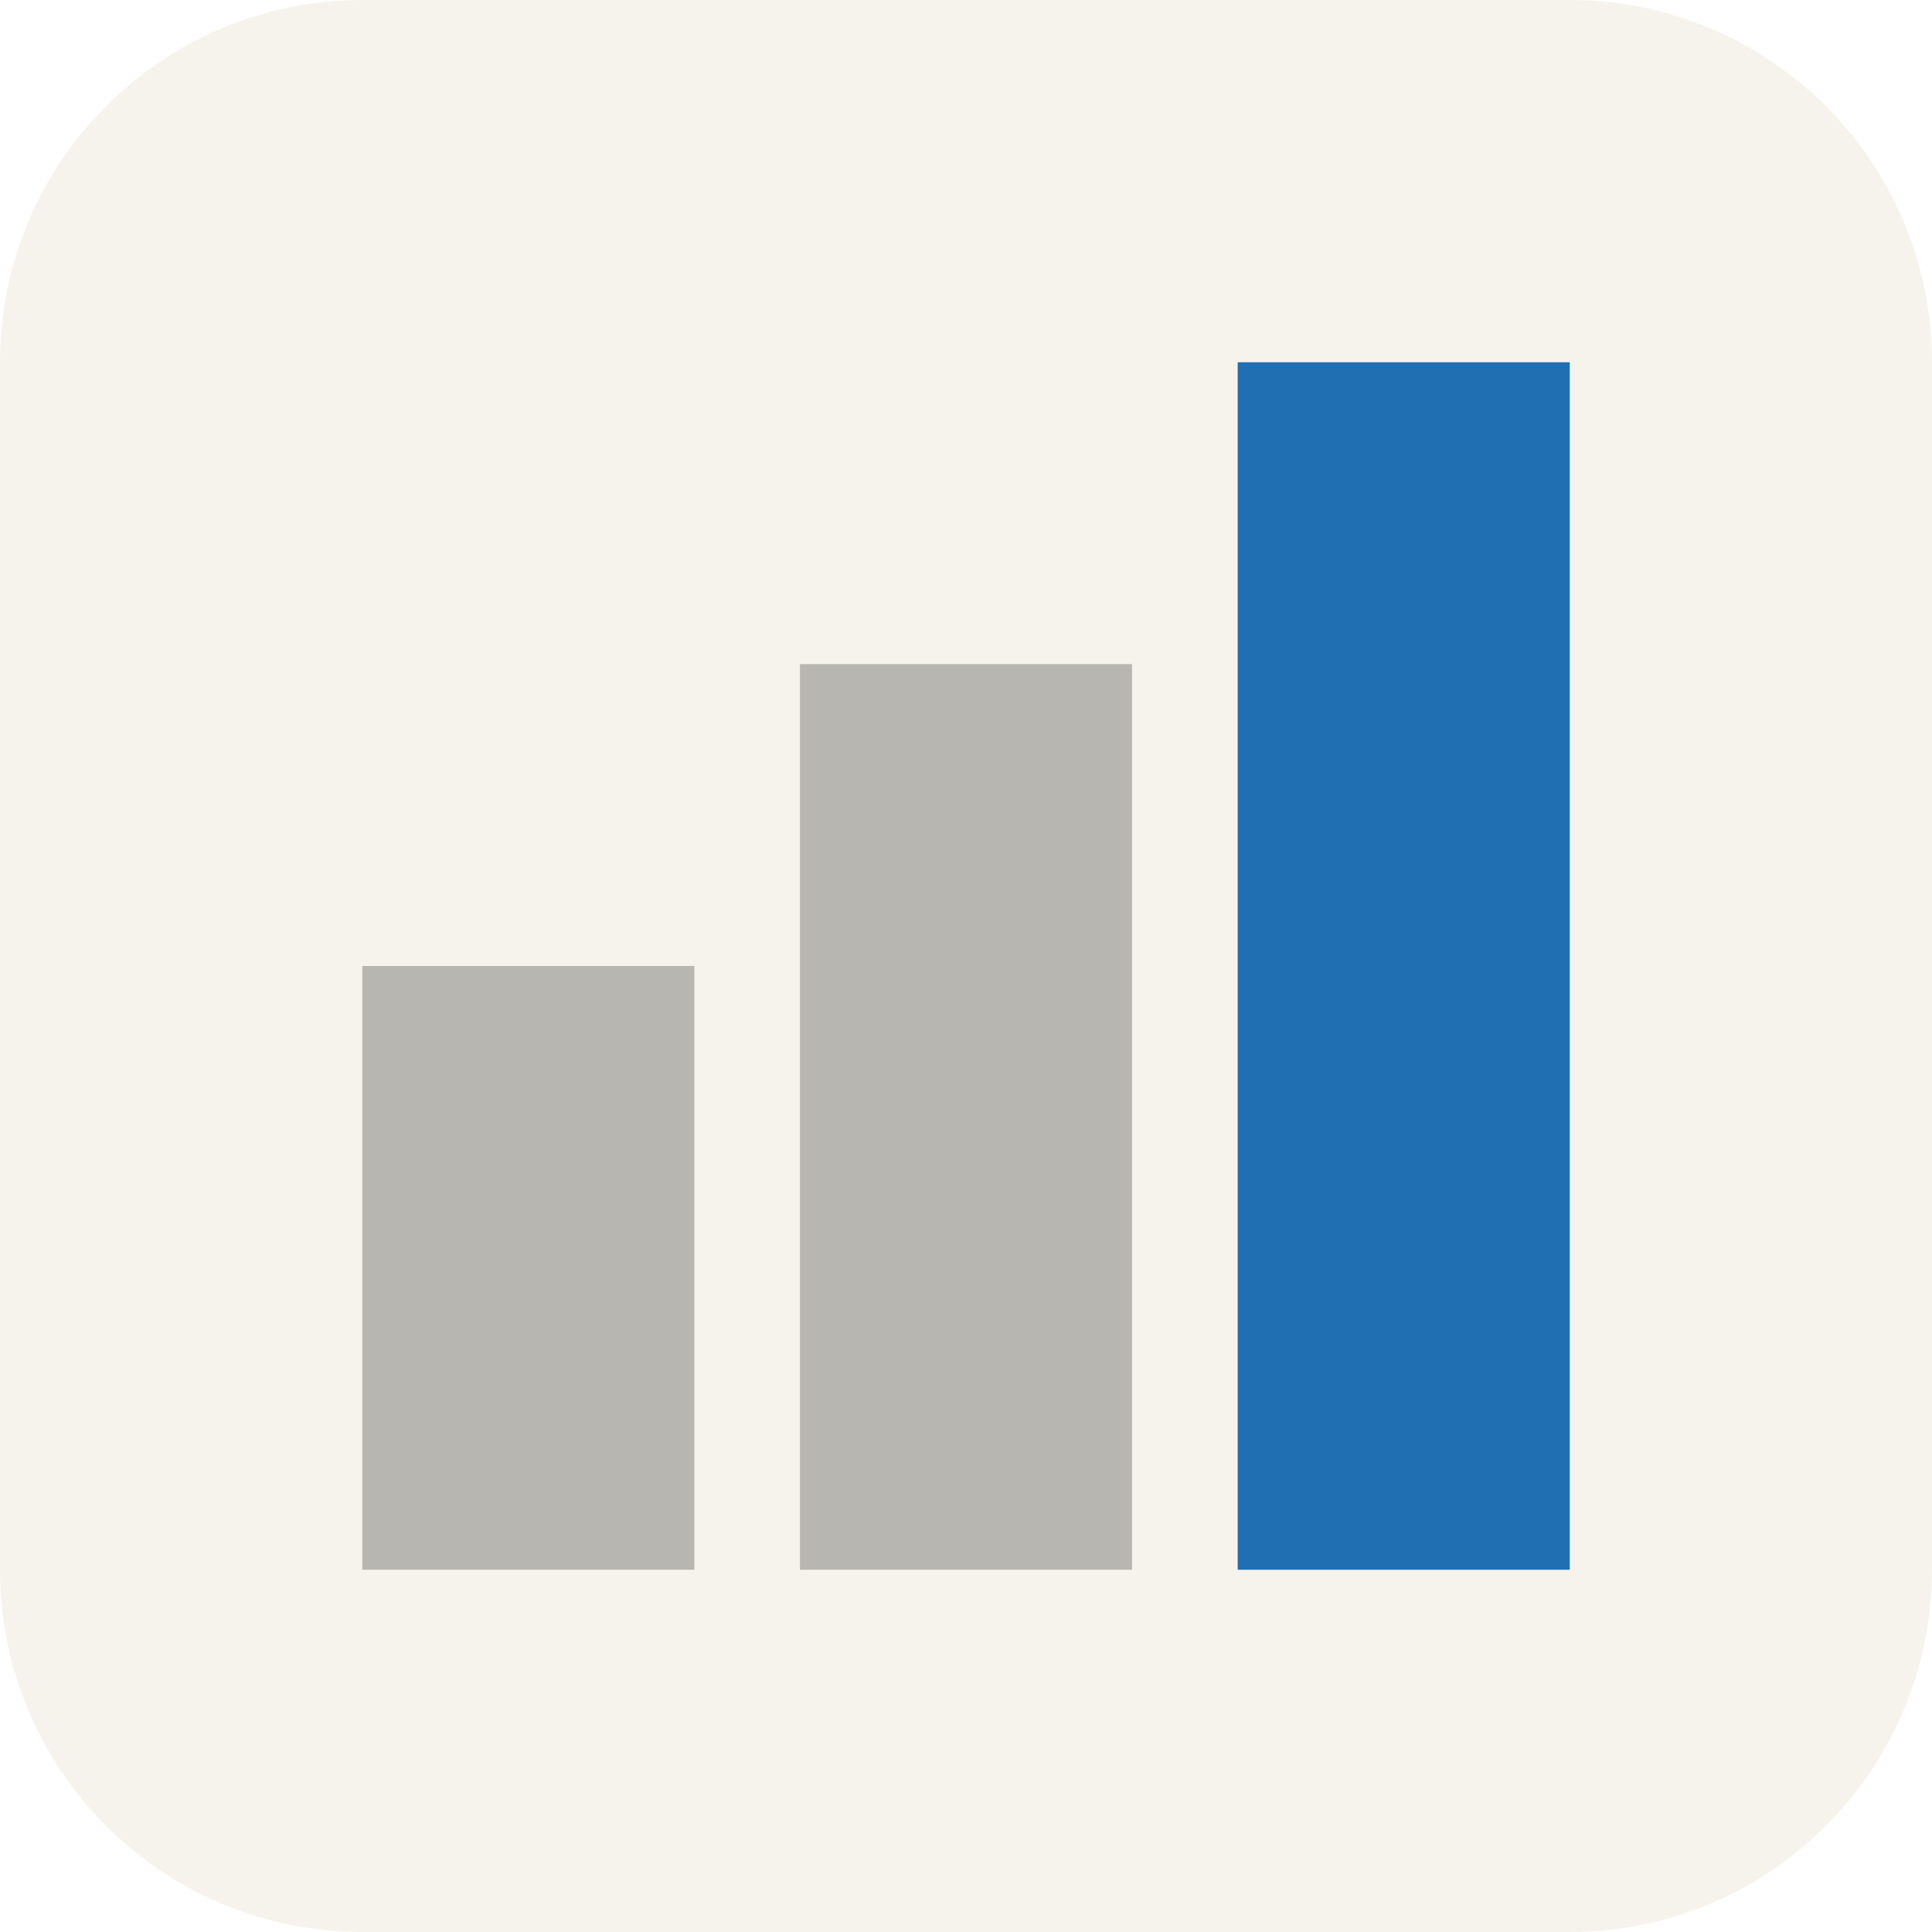
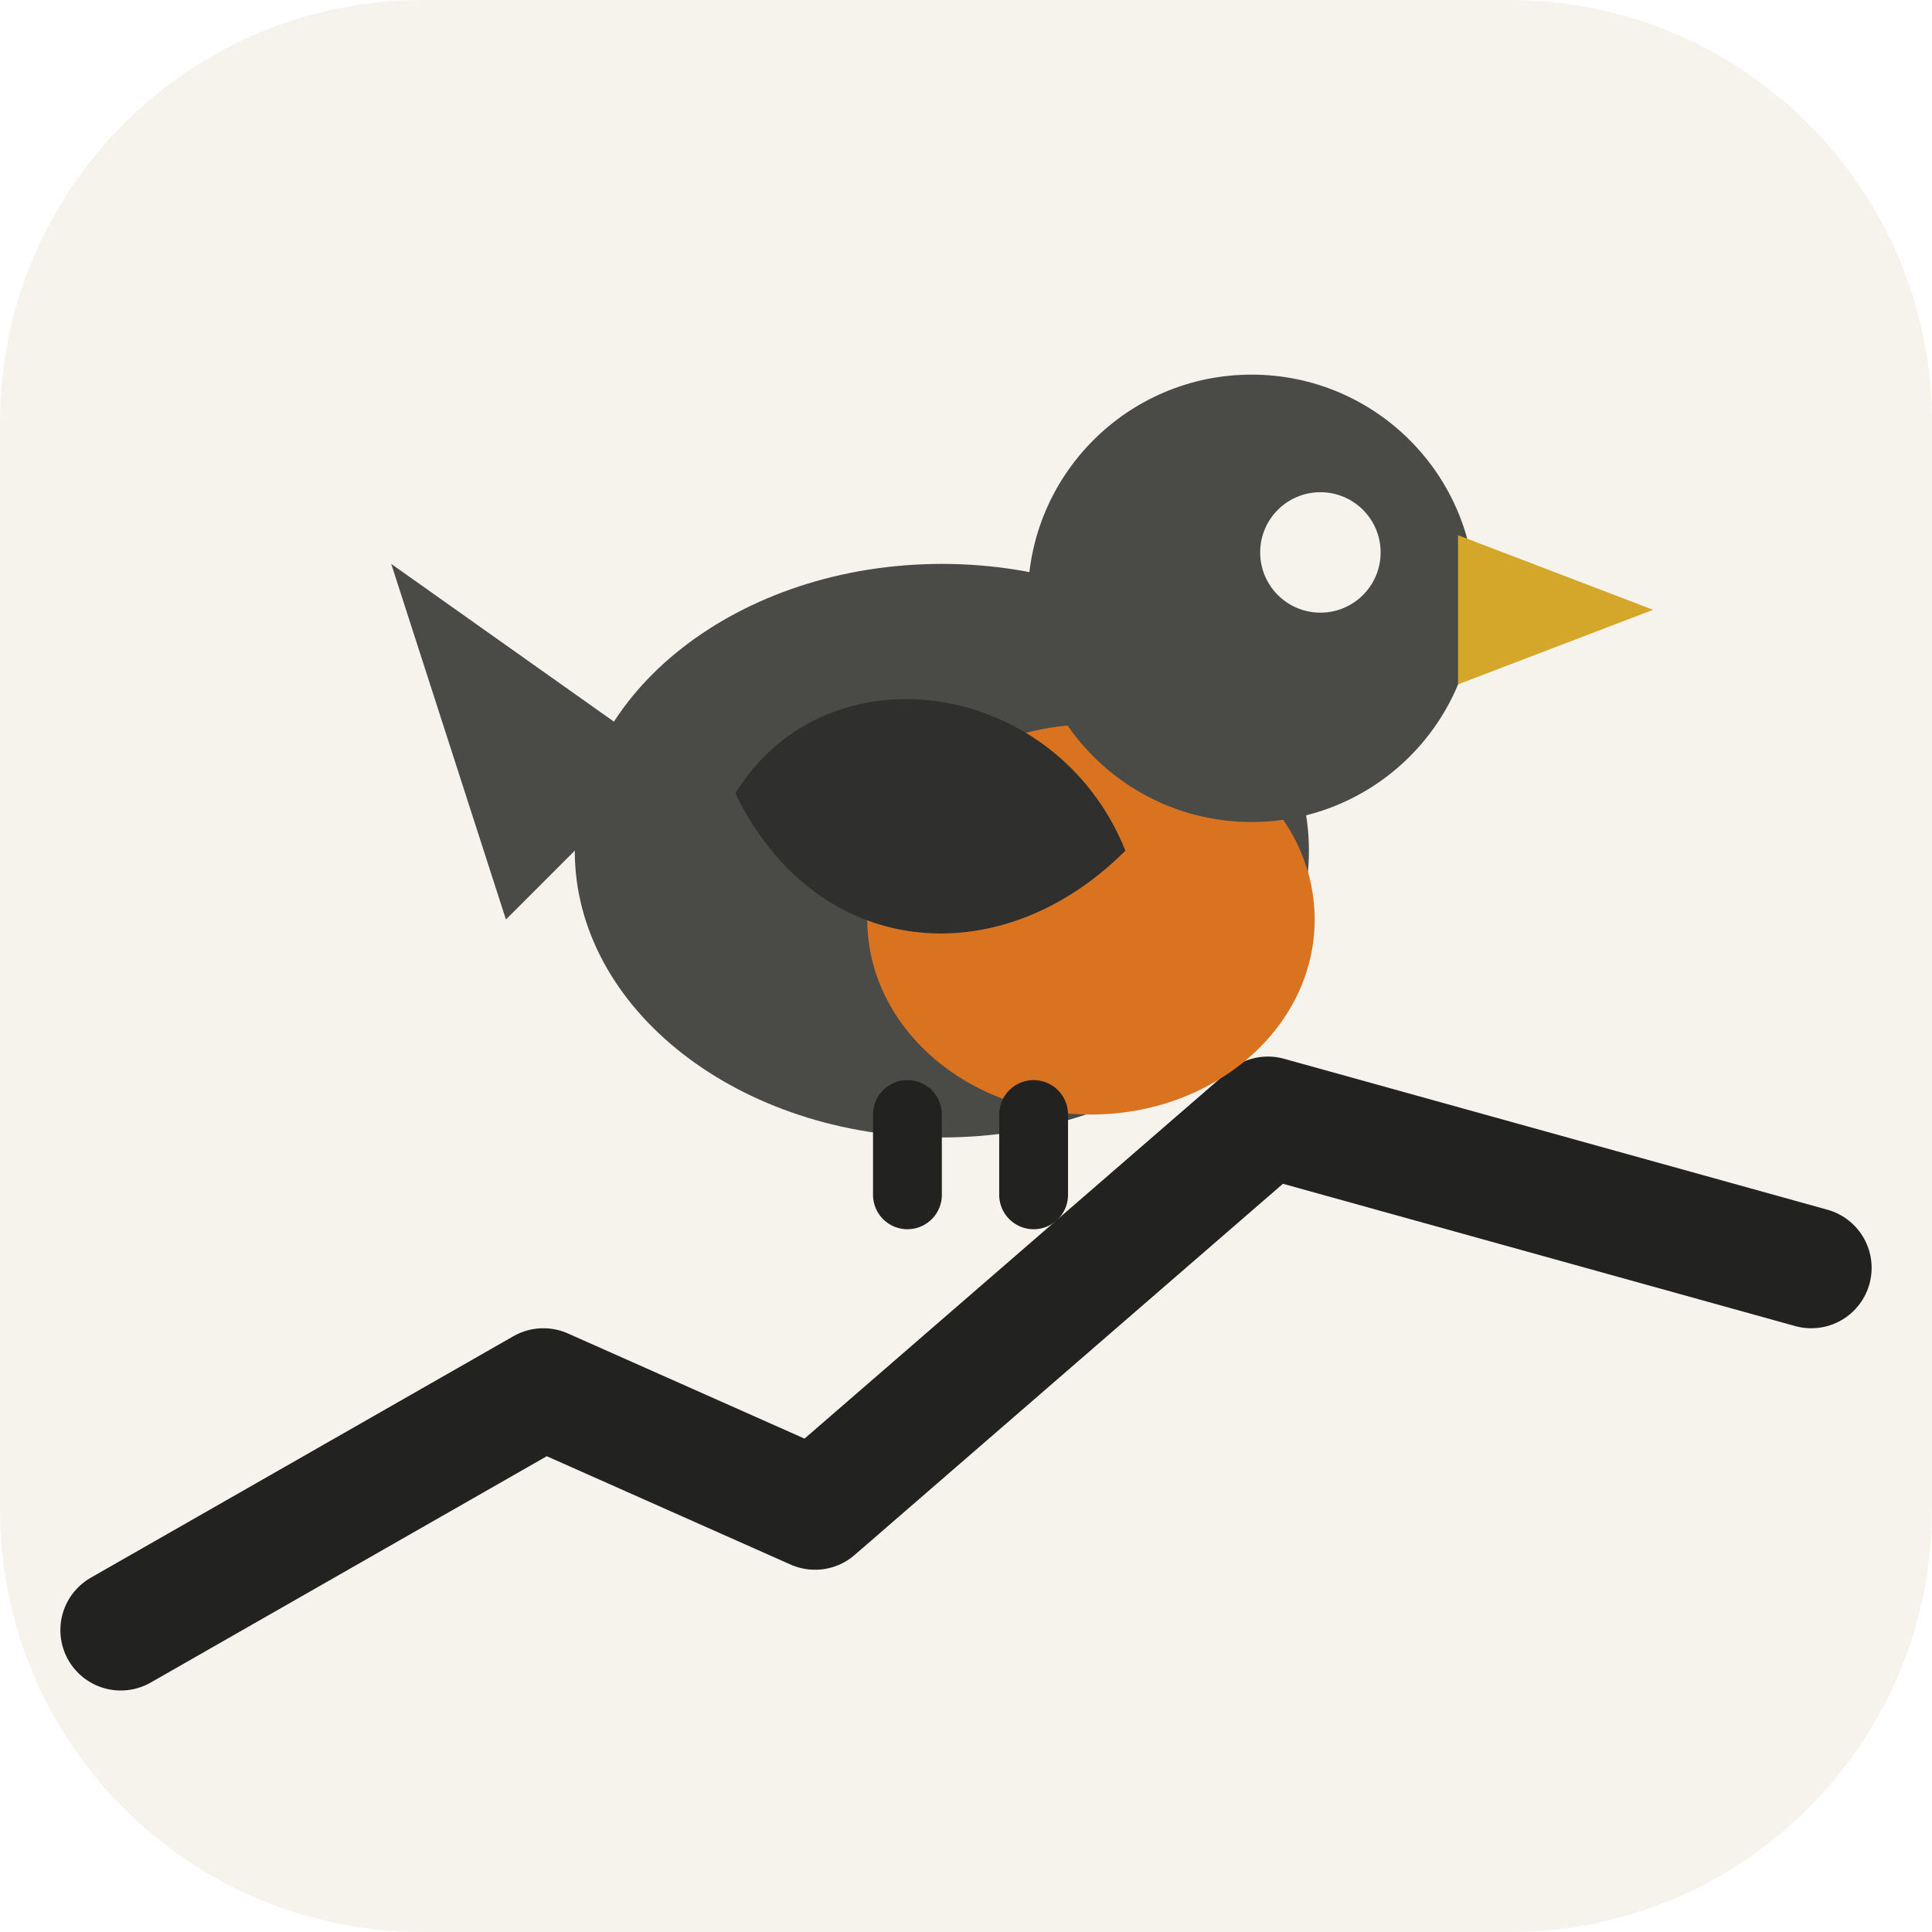
<svg xmlns="http://www.w3.org/2000/svg" viewBox="0 0 32 32">
-   <rect width="32" height="32" rx="6" fill="#f6f3ec" />
-   <rect x="6" y="16" width="5.5" height="10" fill="#b8b6b0" />
-   <rect x="13.25" y="11" width="5.5" height="15" fill="#b8b6b0" />
-   <rect x="20.5" y="6" width="5.5" height="20" fill="#1f6fb2" />
+   <rect width="32" height="32" rx="7" fill="#f6f3ec" />
+   <polyline points="2,27 9,23 13.5,25 21,18.5 30,21" fill="none" stroke="#222220" stroke-width="2" stroke-linejoin="round" stroke-linecap="round" />
+   <g transform="translate(8 4.4) scale(0.95)">
+     <path d="M3.2 8.6 L-1.6 5.2 L0.4 11.4 Z" fill="#4a4a47" />
+     <ellipse cx="8" cy="10.2" rx="6.4" ry="5" fill="#4a4a47" />
+     <ellipse cx="10.6" cy="11.4" rx="3.9" ry="3.4" fill="#d9731f" />
+     <circle cx="13.4" cy="5.8" r="3.9" fill="#4a4a47" />
+     <path d="M17 4.7 L20.4 6 L17 7.3 Z" fill="#d4a62a" />
+     <circle cx="14.6" cy="5" r="1.05" fill="#f6f3ec" />
+     <path d="M4.4 9.2 C6 6.6 10 7.2 11.2 10.2 C9 12.4 5.8 12.1 4.4 9.2 Z" fill="#2f2f2d" />
+     <path d="M7.4 14.8 L7.4 16.2 M9.6 14.8 L9.6 16.2" stroke="#222220" stroke-width="1.2" stroke-linecap="round" />
+   </g>
</svg>
